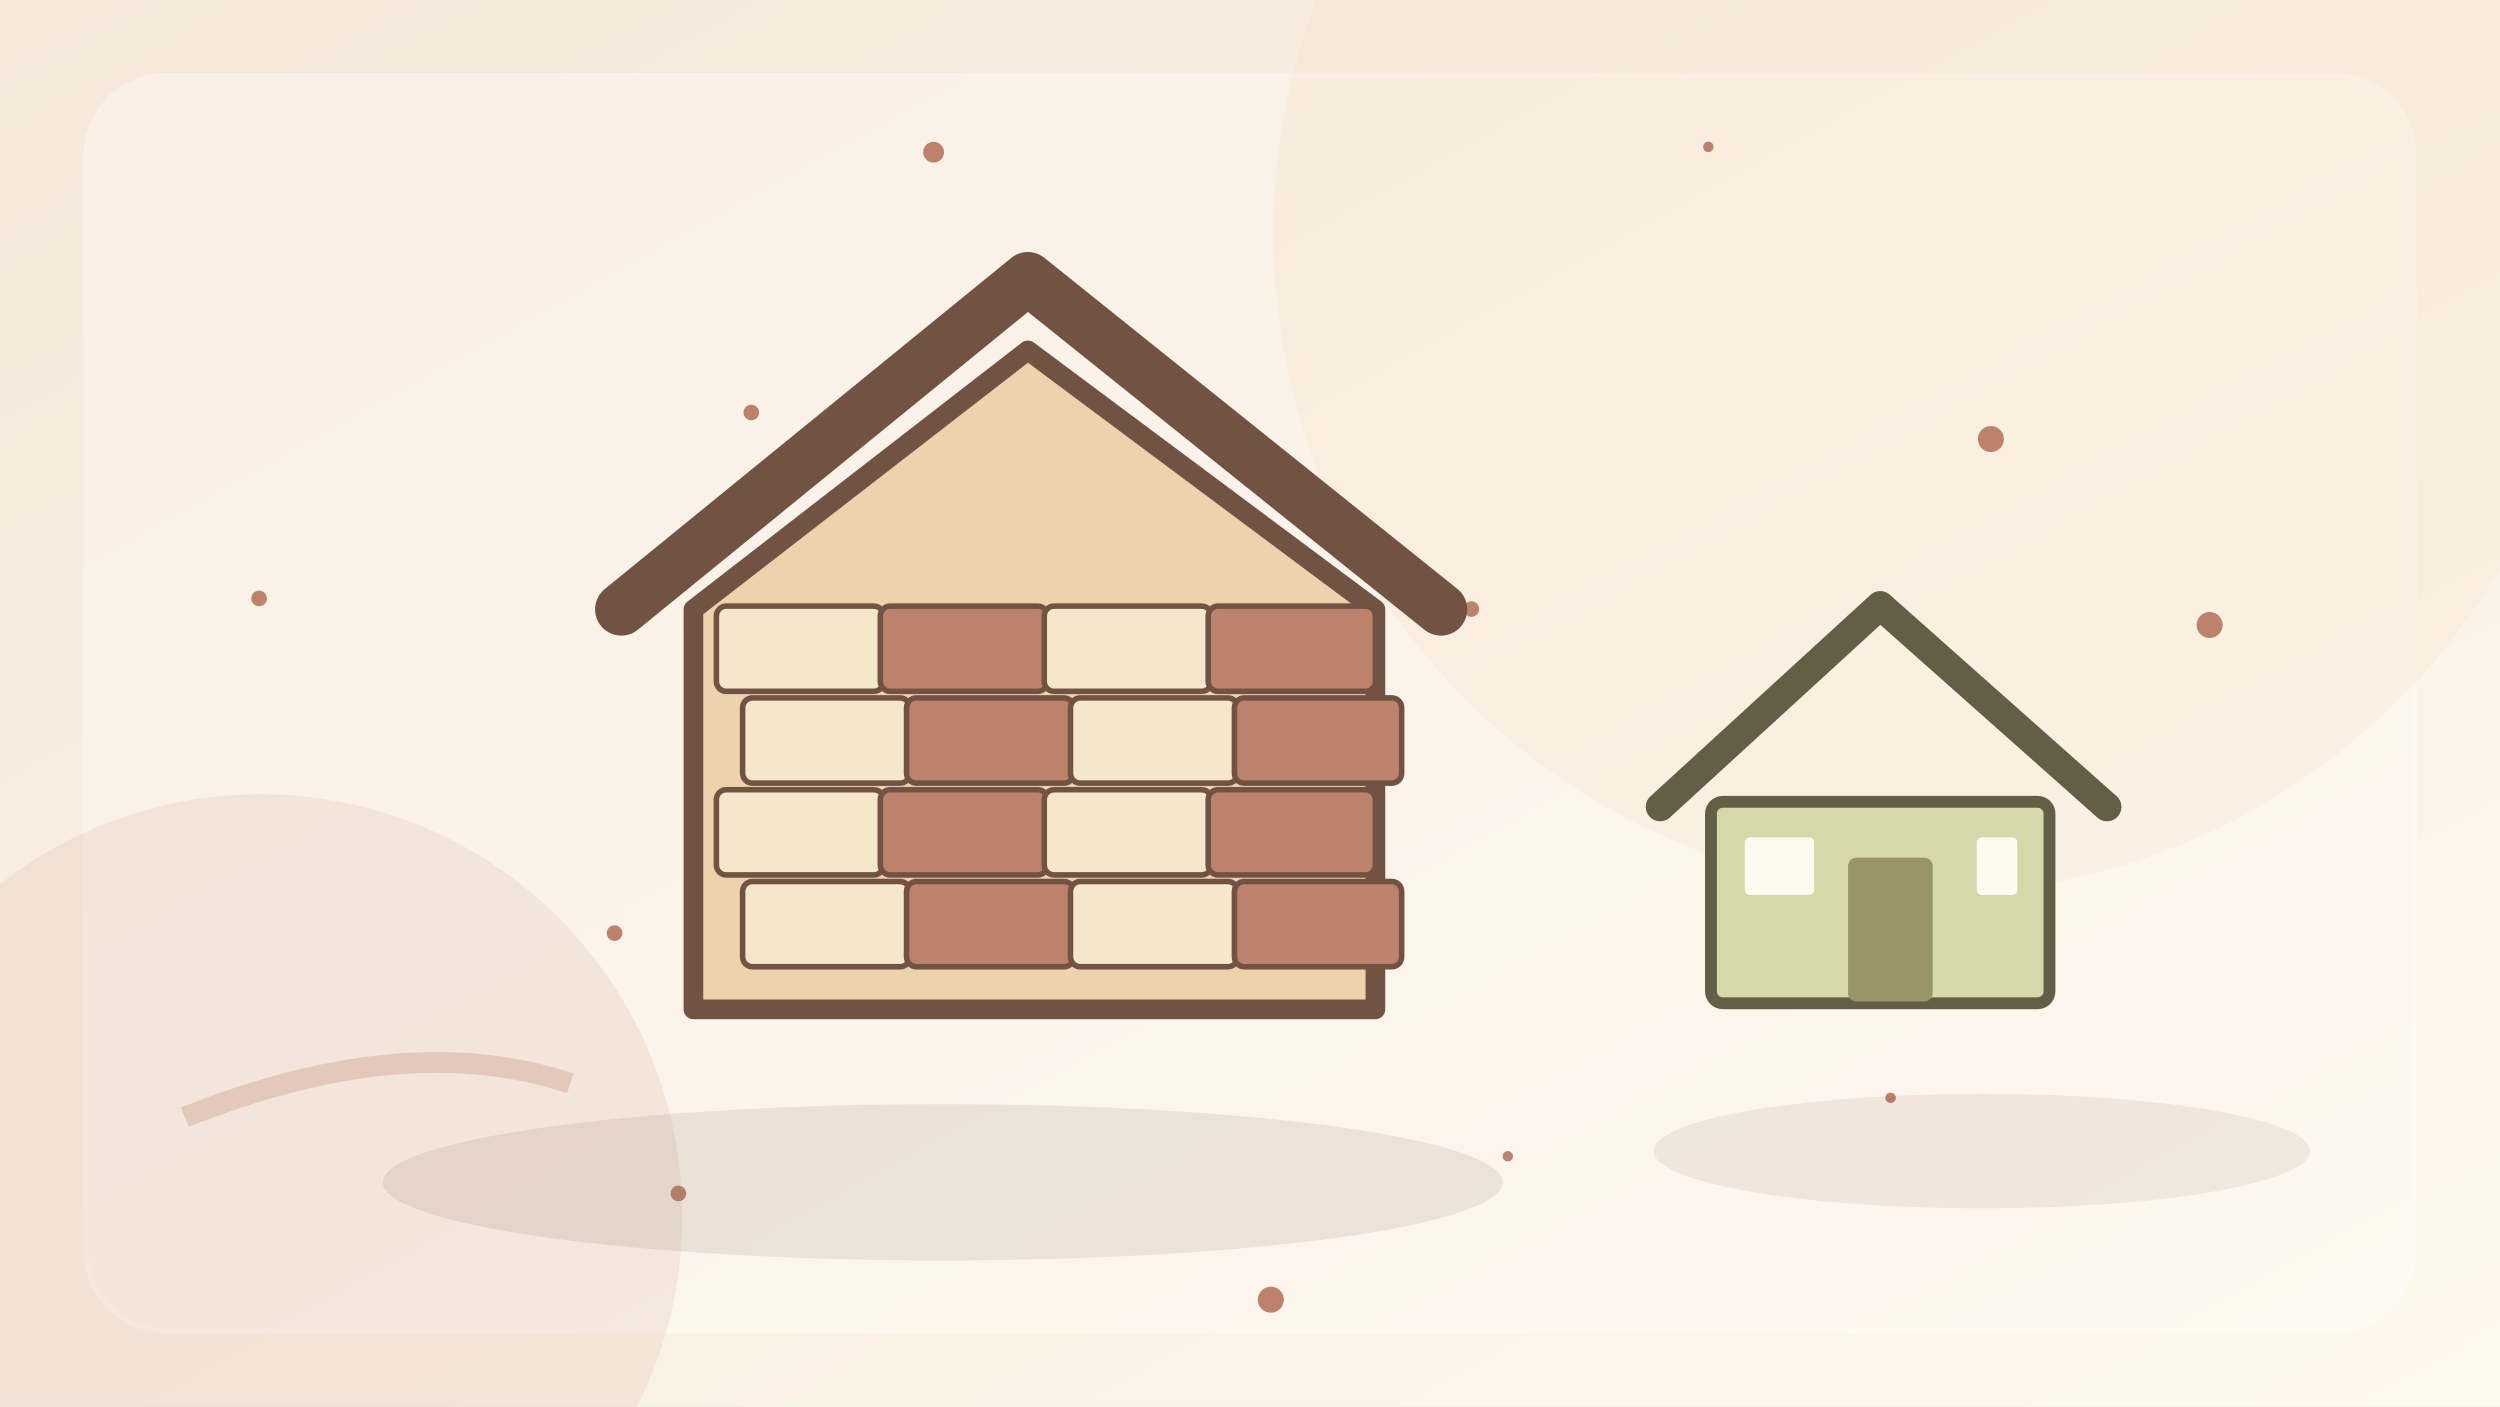
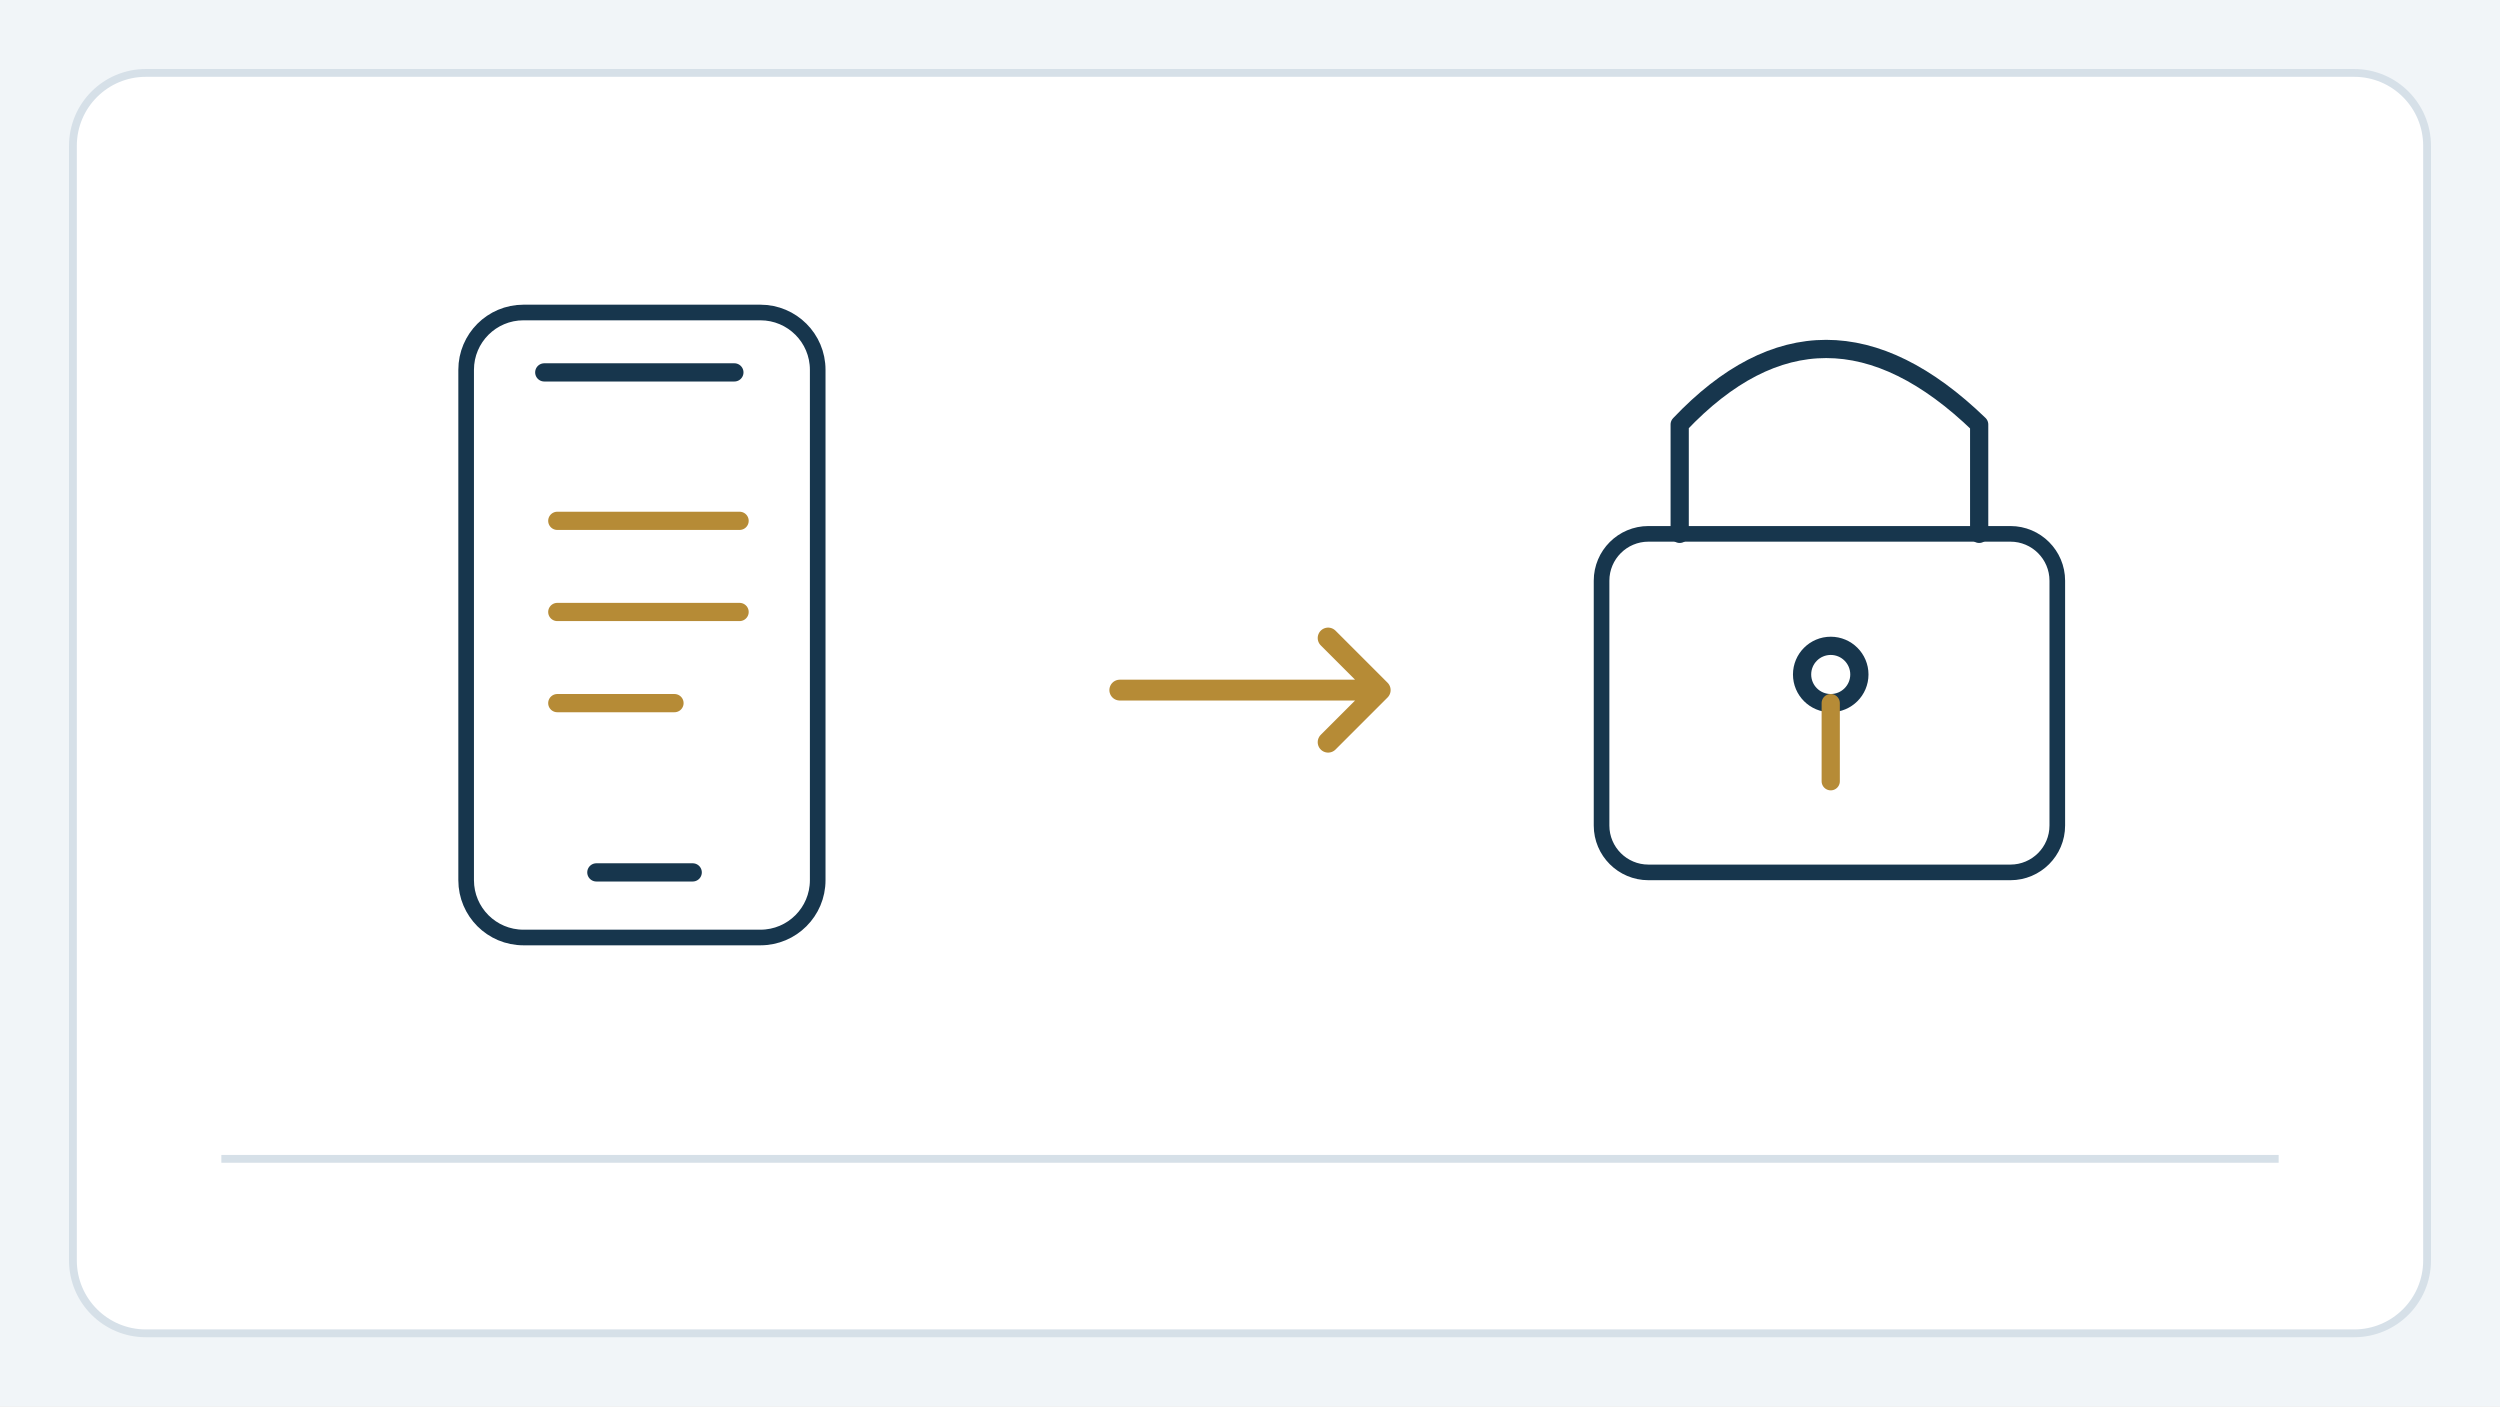
- <svg xmlns="http://www.w3.org/2000/svg" width="960" height="540" viewBox="0 0 960 540" role="img" aria-label="Autorska ilustracja: Uzgodnienie danych przed udostępnieniem zdjęć">
-   <defs>
-     <linearGradient id="background" x1="0" y1="0" x2="1" y2="1">
-       <stop offset="0" stop-color="#f5e8db" />
-       <stop offset="1" stop-color="#fff8ed" />
-     </linearGradient>
-   </defs>
-   <rect width="960" height="540" fill="url(#background)" />
-   <rect x="33" y="29" width="894" height="482" rx="31" fill="#fffaf7" opacity=".35" stroke="#fff" stroke-width="2" />
-   <circle cx="742" cy="90" r="253" fill="#edd2ae" opacity=".16" />
-   <circle cx="100" cy="467" r="162" fill="#bc826b" opacity=".12" />
-   <circle cx="579" cy="444" r="2" fill="#bc826b" stroke="none" stroke-width="4" />
-   <circle cx="260.5" cy="458.28" r="3" fill="#bc826b" stroke="none" stroke-width="4" />
-   <circle cx="236" cy="358.32" r="3" fill="#bc826b" stroke="none" stroke-width="4" />
-   <circle cx="376" cy="250.2" r="2" fill="#bc826b" stroke="none" stroke-width="4" />
-   <circle cx="848.5" cy="240" r="5" fill="#bc826b" stroke="none" stroke-width="4" />
-   <circle cx="764.5" cy="168.6" r="5" fill="#bc826b" stroke="none" stroke-width="4" />
-   <circle cx="512.5" cy="319.56" r="5" fill="#bc826b" stroke="none" stroke-width="4" />
-   <circle cx="656" cy="56.4" r="2" fill="#bc826b" stroke="none" stroke-width="4" />
-   <circle cx="99.5" cy="229.8" r="3" fill="#bc826b" stroke="none" stroke-width="4" />
-   <circle cx="358.5" cy="58.44" r="4" fill="#bc826b" stroke="none" stroke-width="4" />
-   <circle cx="565" cy="233.88" r="3" fill="#bc826b" stroke="none" stroke-width="4" />
-   <circle cx="488" cy="499.08" r="5" fill="#bc826b" stroke="none" stroke-width="4" />
-   <circle cx="365.5" cy="215.52" r="3" fill="#bc826b" stroke="none" stroke-width="4" />
-   <circle cx="726" cy="421.56" r="2" fill="#bc826b" stroke="none" stroke-width="4" />
-   <circle cx="288.5" cy="158.4" r="3" fill="#bc826b" stroke="none" stroke-width="4" />
-   <ellipse cx="362" cy="454" rx="215" ry="30" fill="#725243" opacity=".12" />
-   <ellipse cx="761" cy="442" rx="126" ry="22" fill="#725243" opacity=".10" />
-   <g transform="translate(192 59) scale(1.259)">
-     <path d="M37 139L161 38 287 139" fill="none" stroke="#725243" stroke-width="16" stroke-linejoin="round" stroke-linecap="round" />
-     <path d="M59 139L161 60 267 139V261H59Z" fill="#edd2ae" stroke="#725243" stroke-width="6" stroke-linejoin="round" stroke-linecap="round" />
-     <rect x="66" y="138" width="51" height="26" rx="3" fill="#f5e7c9" stroke="#725243" stroke-width="1.7" />
-     <rect x="116" y="138" width="51" height="26" rx="3" fill="#bc826b" stroke="#725243" stroke-width="1.7" />
-     <rect x="166" y="138" width="51" height="26" rx="3" fill="#f5e7c9" stroke="#725243" stroke-width="1.7" />
-     <rect x="216" y="138" width="51" height="26" rx="3" fill="#bc826b" stroke="#725243" stroke-width="1.7" />
-     <rect x="74" y="166" width="51" height="26" rx="3" fill="#f5e7c9" stroke="#725243" stroke-width="1.7" />
-     <rect x="124" y="166" width="51" height="26" rx="3" fill="#bc826b" stroke="#725243" stroke-width="1.7" />
-     <rect x="174" y="166" width="51" height="26" rx="3" fill="#f5e7c9" stroke="#725243" stroke-width="1.7" />
-     <rect x="224" y="166" width="51" height="26" rx="3" fill="#bc826b" stroke="#725243" stroke-width="1.7" />
-     <rect x="66" y="194" width="51" height="26" rx="3" fill="#f5e7c9" stroke="#725243" stroke-width="1.7" />
-     <rect x="116" y="194" width="51" height="26" rx="3" fill="#bc826b" stroke="#725243" stroke-width="1.7" />
-     <rect x="166" y="194" width="51" height="26" rx="3" fill="#f5e7c9" stroke="#725243" stroke-width="1.7" />
-     <rect x="216" y="194" width="51" height="26" rx="3" fill="#bc826b" stroke="#725243" stroke-width="1.7" />
-     <rect x="74" y="222" width="51" height="26" rx="3" fill="#f5e7c9" stroke="#725243" stroke-width="1.7" />
-     <rect x="124" y="222" width="51" height="26" rx="3" fill="#bc826b" stroke="#725243" stroke-width="1.7" />
-     <rect x="174" y="222" width="51" height="26" rx="3" fill="#f5e7c9" stroke="#725243" stroke-width="1.7" />
-     <rect x="224" y="222" width="51" height="26" rx="3" fill="#bc826b" stroke="#725243" stroke-width="1.7" />
+ <svg xmlns="http://www.w3.org/2000/svg" width="960" height="540" viewBox="0 0 960 540" role="img" aria-label="Uzgodnienie danych przed udostępnieniem zdjęć — kontakt i ochrona">
+   <rect width="960" height="540" fill="#f1f5f8" />
+   <rect x="28" y="28" width="904" height="484" rx="28" fill="#fff" stroke="#d6e0e8" stroke-width="3" />
+   <g transform="translate(89 85)">
+     <rect x="90" y="35" width="135" height="240" rx="22" fill="#fff" stroke="#17364d" stroke-width="6" />
+     <path d="M120 58H193 M140 250H177" fill="none" stroke="#17364d" stroke-width="7" stroke-linecap="round" stroke-linejoin="round" />
+     <path d="M125 115H195 M125 150H195 M125 185H170" fill="none" stroke="#b68b36" stroke-width="7" stroke-linecap="round" stroke-linejoin="round" />
  </g>
-   <g transform="translate(618 213) scale(0.650)">
-     <path d="M30 149L160 30 294 149" fill="none" stroke="#635e45" stroke-width="17" stroke-linejoin="round" stroke-linecap="round" />
-     <rect x="60" y="146" width="200" height="119" rx="7" fill="#d6d8a9" stroke="#635e45" stroke-width="7" />
-     <rect x="141" y="179" width="50" height="85" rx="5" fill="#9a946b" stroke="none" stroke-width="4" />
-     <rect x="80" y="167" width="41" height="34" rx="3" fill="#fffaf0" stroke="none" stroke-width="4" />
-     <rect x="217" y="167" width="24" height="34" rx="3" fill="#fffaf0" stroke="none" stroke-width="4" />
+   <g transform="translate(545 85)">
+     <rect x="70" y="120" width="175" height="130" rx="18" fill="#fff" stroke="#17364d" stroke-width="6" />
+     <path d="M100 120V78Q155 20 215 78V120" fill="none" stroke="#17364d" stroke-width="7" stroke-linecap="round" stroke-linejoin="round" />
+     <circle cx="158" cy="174" r="11" fill="none" stroke="#17364d" stroke-width="7" />
+     <path d="M158 185V215" fill="none" stroke="#b68b36" stroke-width="7" stroke-linecap="round" stroke-linejoin="round" />
  </g>
-   <path d="M71 429q85-34 148-13" fill="none" stroke="#bc826b" opacity=".29" stroke-width="8" />
+   <path d="M430 265H530 M510 245L530 265L510 285" fill="none" stroke="#b68b36" stroke-width="8" stroke-linecap="round" stroke-linejoin="round" />
+   <path d="M85 445H875" fill="none" stroke="#d6e0e8" stroke-width="3" />
</svg>
